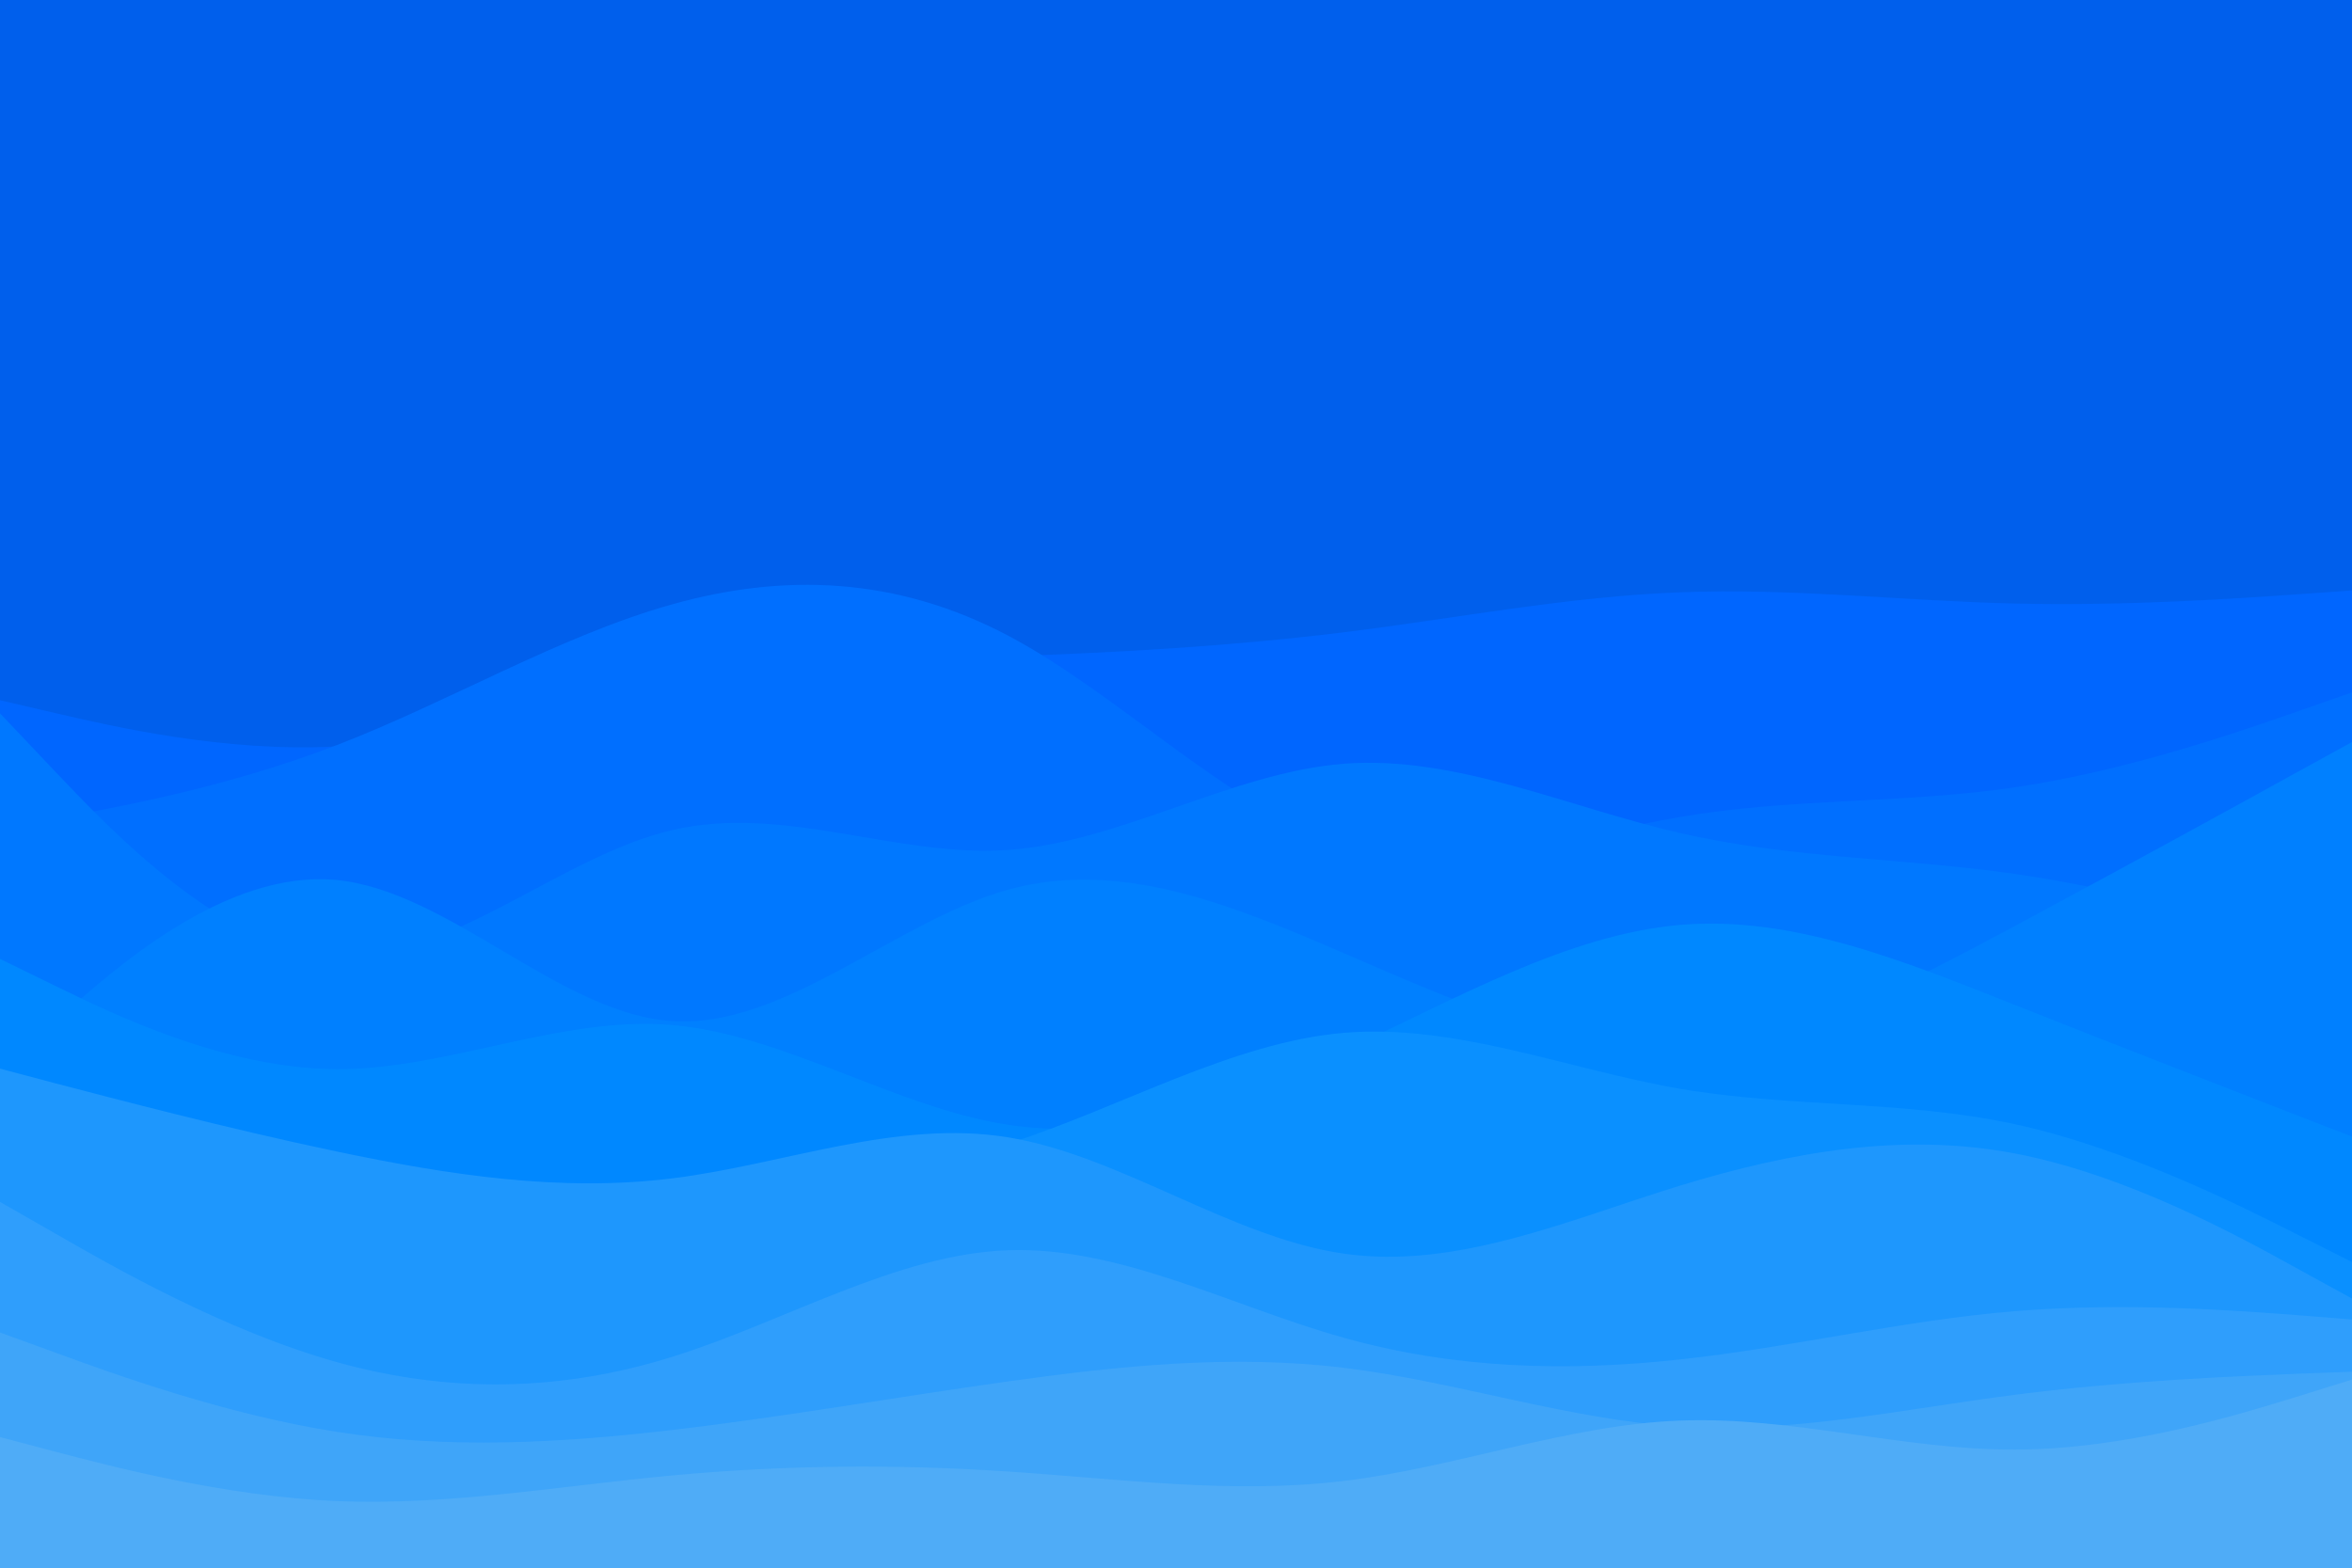
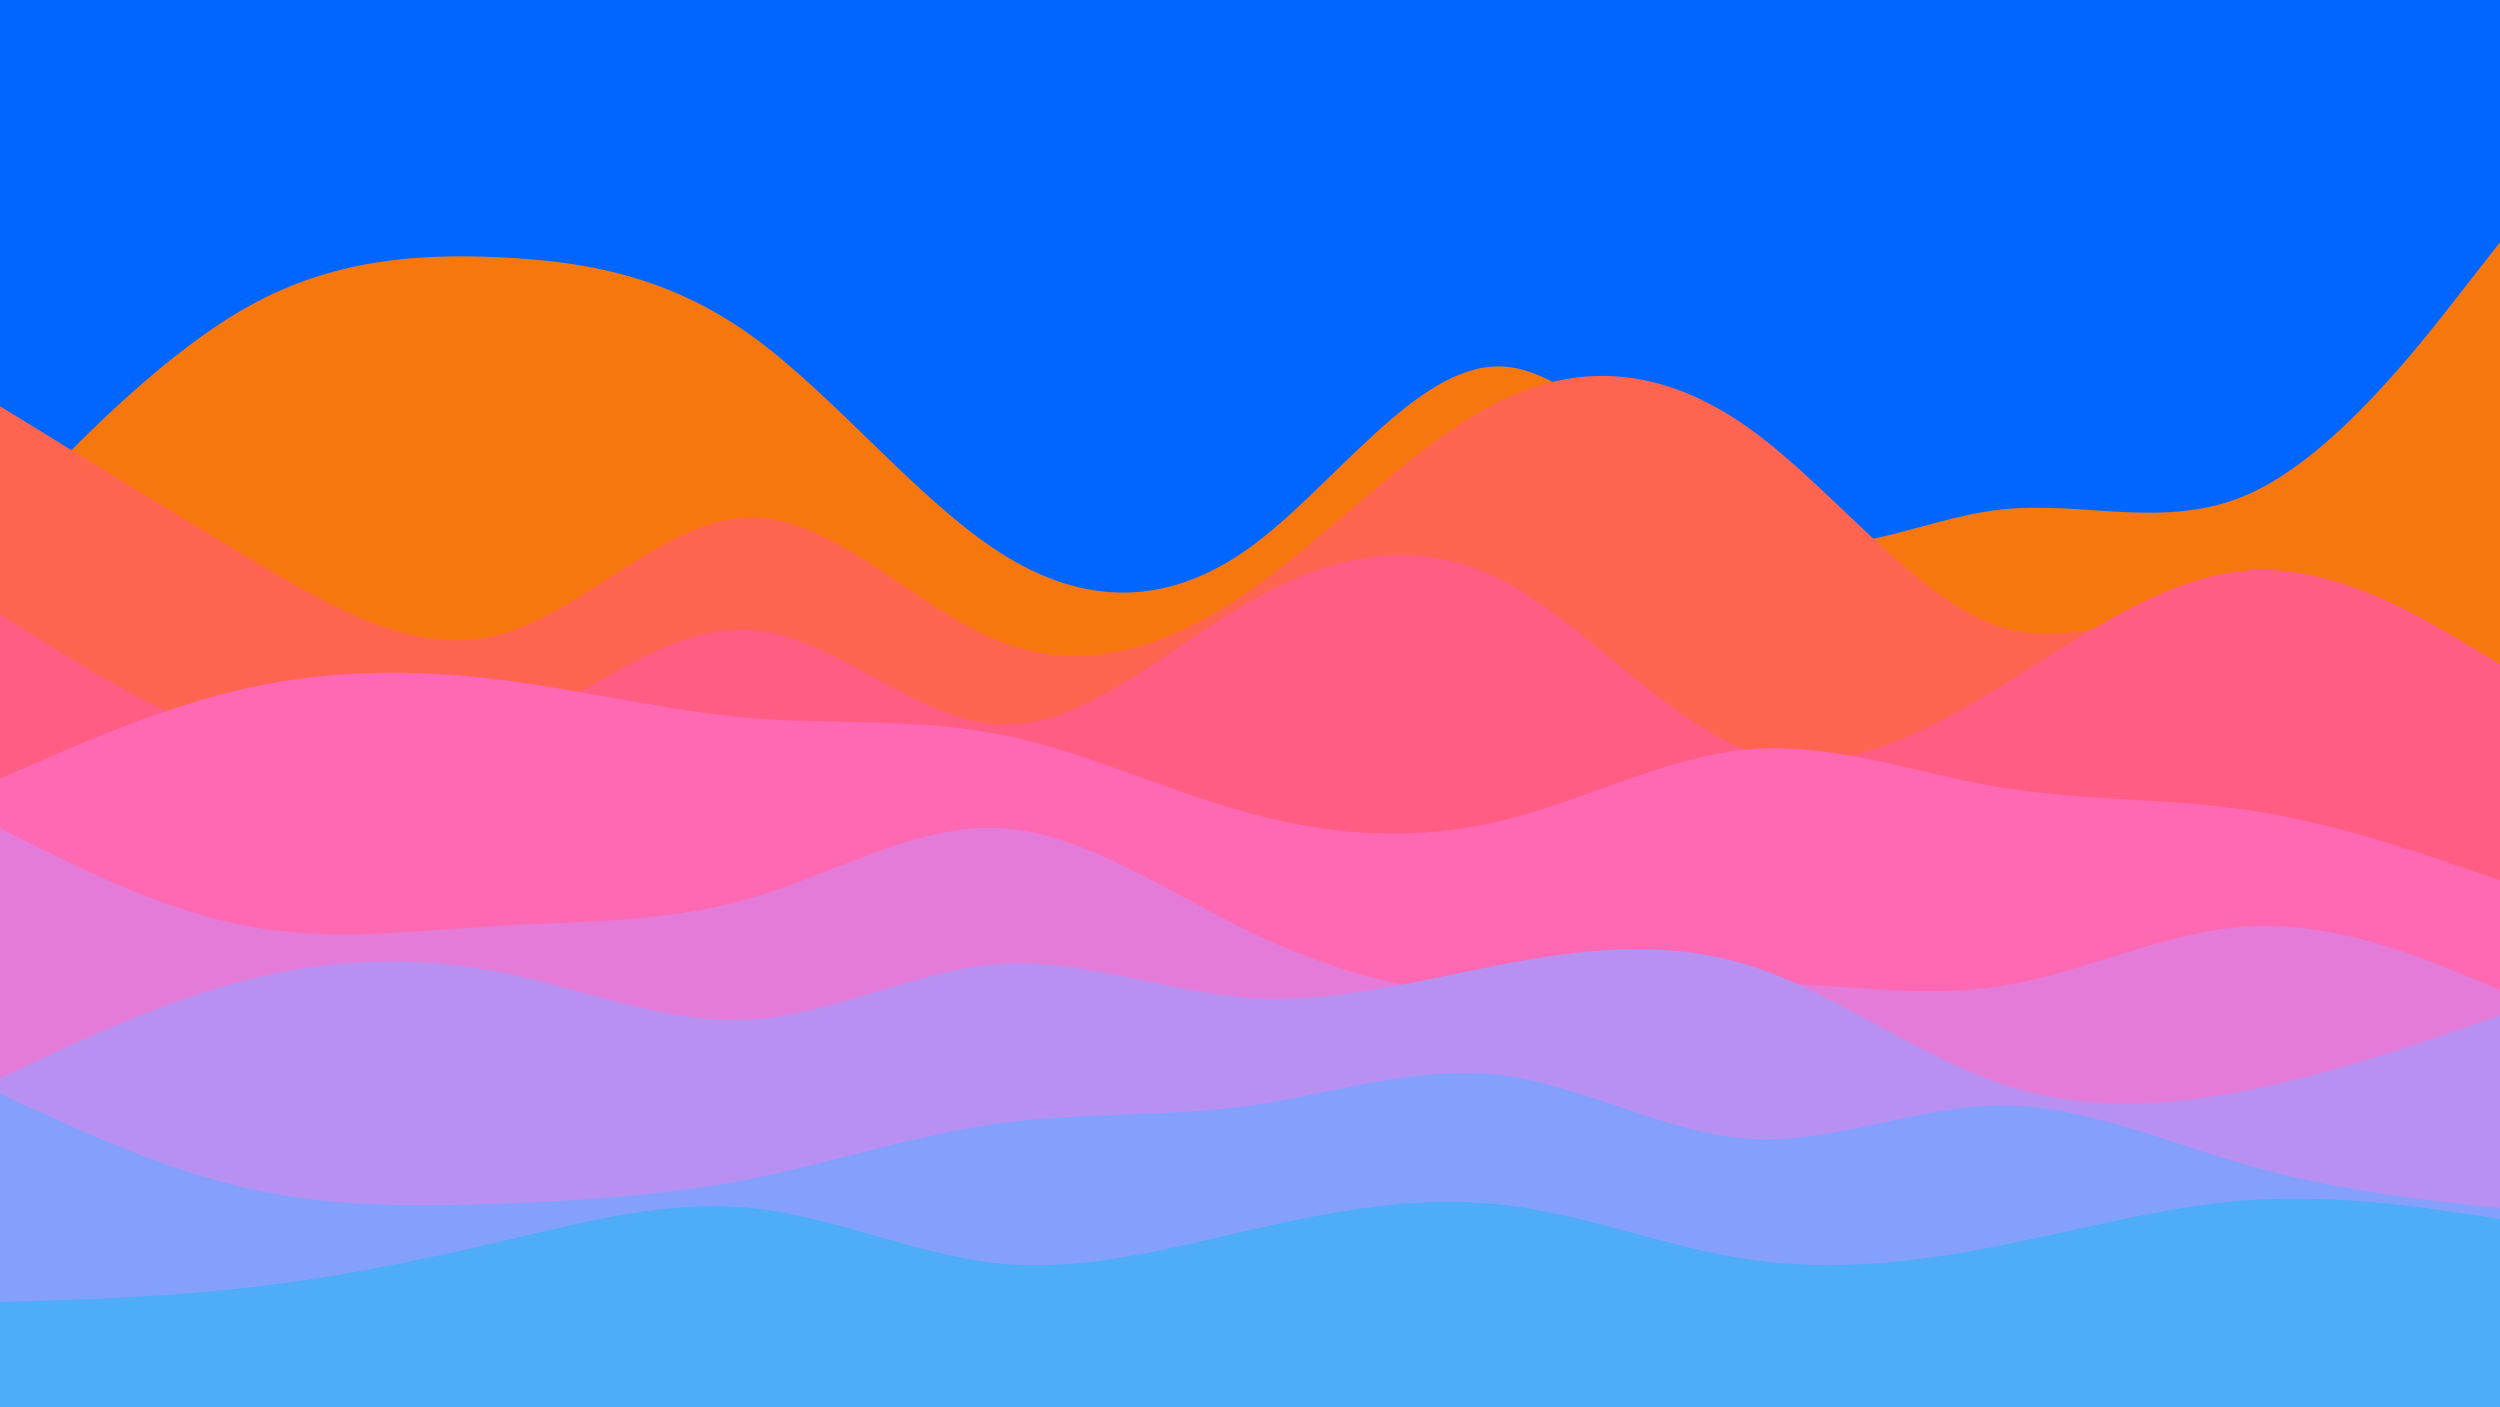
- <svg xmlns="http://www.w3.org/2000/svg" id="visual" viewBox="0 0 900 600" width="900" height="600" version="1.1">
-   <rect x="0" y="0" width="900" height="600" fill="#005fec" />
-   <path d="M0 268L21.5 273C43 278 86 288 128.8 285.7C171.7 283.3 214.3 268.7 257.2 261C300 253.3 343 252.7 385.8 251.2C428.7 249.7 471.3 247.3 514.2 242C557 236.7 600 228.3 642.8 226.7C685.7 225 728.3 230 771.2 231C814 232 857 229 878.5 227.5L900 226L900 601L878.5 601C857 601 814 601 771.2 601C728.3 601 685.7 601 642.8 601C600 601 557 601 514.2 601C471.3 601 428.7 601 385.8 601C343 601 300 601 257.2 601C214.3 601 171.7 601 128.8 601C86 601 43 601 21.5 601L0 601Z" fill="#0066ff" />
-   <path d="M0 317L21.5 313.2C43 309.3 86 301.7 128.8 285.2C171.7 268.7 214.3 243.3 257.2 231.3C300 219.3 343 220.7 385.8 243.3C428.7 266 471.3 310 514.2 323.5C557 337 600 320 642.8 312.7C685.7 305.3 728.3 307.7 771.2 301.3C814 295 857 280 878.5 272.5L900 265L900 601L878.5 601C857 601 814 601 771.2 601C728.3 601 685.7 601 642.8 601C600 601 557 601 514.2 601C471.3 601 428.7 601 385.8 601C343 601 300 601 257.2 601C214.3 601 171.7 601 128.8 601C86 601 43 601 21.5 601L0 601Z" fill="#006fff" />
-   <path d="M0 273L21.5 295.7C43 318.3 86 363.7 128.8 366C171.7 368.3 214.3 327.7 257.2 317.7C300 307.7 343 328.3 385.8 325.3C428.7 322.3 471.3 295.7 514.2 292.3C557 289 600 309 642.8 318.8C685.7 328.7 728.3 328.3 771.2 334.5C814 340.7 857 353.3 878.5 359.7L900 366L900 601L878.5 601C857 601 814 601 771.2 601C728.3 601 685.7 601 642.8 601C600 601 557 601 514.2 601C471.3 601 428.7 601 385.8 601C343 601 300 601 257.2 601C214.3 601 171.7 601 128.8 601C86 601 43 601 21.5 601L0 601Z" fill="#0078ff" />
-   <path d="M0 410L21.5 390.7C43 371.3 86 332.7 128.8 336.8C171.7 341 214.3 388 257.2 390.8C300 393.7 343 352.3 385.8 340.5C428.7 328.7 471.3 346.3 514.2 364.8C557 383.3 600 402.7 642.8 401.2C685.7 399.7 728.3 377.3 771.2 354.3C814 331.3 857 307.7 878.5 295.8L900 284L900 601L878.5 601C857 601 814 601 771.2 601C728.3 601 685.7 601 642.8 601C600 601 557 601 514.2 601C471.3 601 428.7 601 385.8 601C343 601 300 601 257.2 601C214.3 601 171.7 601 128.8 601C86 601 43 601 21.5 601L0 601Z" fill="#0080ff" />
-   <path d="M0 367L21.5 377.5C43 388 86 409 128.8 409.2C171.7 409.3 214.3 388.7 257.2 392.3C300 396 343 424 385.8 430.5C428.7 437 471.3 422 514.2 402.2C557 382.3 600 357.7 642.8 354C685.7 350.3 728.3 367.7 771.2 384.7C814 401.7 857 418.3 878.5 426.7L900 435L900 601L878.5 601C857 601 814 601 771.2 601C728.3 601 685.7 601 642.8 601C600 601 557 601 514.2 601C471.3 601 428.7 601 385.8 601C343 601 300 601 257.2 601C214.3 601 171.7 601 128.8 601C86 601 43 601 21.5 601L0 601Z" fill="#0088ff" />
-   <path d="M0 456L21.5 455.2C43 454.3 86 452.7 128.8 452.7C171.7 452.7 214.3 454.3 257.2 454C300 453.7 343 451.3 385.8 437.7C428.7 424 471.3 399 514.2 395.3C557 391.7 600 409.3 642.8 416.7C685.7 424 728.3 421 771.2 430.3C814 439.7 857 461.3 878.5 472.2L900 483L900 601L878.5 601C857 601 814 601 771.2 601C728.3 601 685.7 601 642.8 601C600 601 557 601 514.2 601C471.3 601 428.7 601 385.8 601C343 601 300 601 257.2 601C214.3 601 171.7 601 128.8 601C86 601 43 601 21.5 601L0 601Z" fill="#0a90ff" />
-   <path d="M0 409L21.5 414.7C43 420.3 86 431.7 128.8 440.7C171.7 449.7 214.3 456.3 257.2 451C300 445.7 343 428.3 385.8 435.3C428.7 442.3 471.3 473.7 514.2 479.8C557 486 600 467 642.8 453.8C685.7 440.7 728.3 433.3 771.2 441.5C814 449.7 857 473.3 878.5 485.2L900 497L900 601L878.5 601C857 601 814 601 771.2 601C728.3 601 685.7 601 642.8 601C600 601 557 601 514.2 601C471.3 601 428.7 601 385.8 601C343 601 300 601 257.2 601C214.3 601 171.7 601 128.8 601C86 601 43 601 21.5 601L0 601Z" fill="#1e97fd" />
-   <path d="M0 460L21.5 472.3C43 484.7 86 509.3 128.8 521.3C171.7 533.3 214.3 532.7 257.2 519.3C300 506 343 480 385.8 478.5C428.7 477 471.3 500 514.2 512C557 524 600 525 642.8 520.3C685.7 515.7 728.3 505.3 771.2 501.8C814 498.3 857 501.7 878.5 503.3L900 505L900 601L878.5 601C857 601 814 601 771.2 601C728.3 601 685.7 601 642.8 601C600 601 557 601 514.2 601C471.3 601 428.7 601 385.8 601C343 601 300 601 257.2 601C214.3 601 171.7 601 128.8 601C86 601 43 601 21.5 601L0 601Z" fill="#2f9efc" />
-   <path d="M0 510L21.5 517.8C43 525.7 86 541.3 128.8 548C171.7 554.7 214.3 552.3 257.2 547.3C300 542.3 343 534.7 385.8 528.7C428.7 522.7 471.3 518.3 514.2 523.5C557 528.7 600 543.3 642.8 546C685.7 548.7 728.3 539.3 771.2 533.8C814 528.3 857 526.7 878.5 525.8L900 525L900 601L878.5 601C857 601 814 601 771.2 601C728.3 601 685.7 601 642.8 601C600 601 557 601 514.2 601C471.3 601 428.7 601 385.8 601C343 601 300 601 257.2 601C214.3 601 171.7 601 128.8 601C86 601 43 601 21.5 601L0 601Z" fill="#3fa5f9" />
-   <path d="M0 550L21.5 555.7C43 561.3 86 572.7 128.8 574.5C171.7 576.3 214.3 568.7 257.2 564.7C300 560.7 343 560.3 385.8 563.2C428.7 566 471.3 572 514.2 566.8C557 561.7 600 545.3 642.8 543.7C685.7 542 728.3 555 771.2 554.8C814 554.7 857 541.3 878.5 534.7L900 528L900 601L878.5 601C857 601 814 601 771.2 601C728.3 601 685.7 601 642.8 601C600 601 557 601 514.2 601C471.3 601 428.7 601 385.8 601C343 601 300 601 257.2 601C214.3 601 171.7 601 128.8 601C86 601 43 601 21.5 601L0 601Z" fill="#4facf7" />
+ <svg xmlns="http://www.w3.org/2000/svg" id="visual" viewBox="0 0 960 540" width="960" height="540" version="1.1">
+   <rect x="0" y="0" width="960" height="540" fill="#0066FF" />
+   <path d="M0 201L16 184.5C32 168 64 135 96 117.3C128 99.7 160 97.3 192 98.8C224 100.3 256 105.7 288 128.5C320 151.3 352 191.7 384 212.2C416 232.7 448 233.3 480 210.2C512 187 544 140 576 140.7C608 141.3 640 189.7 672 204.2C704 218.7 736 199.3 768 195.7C800 192 832 204 864 189.5C896 175 928 134 944 113.5L960 93L960 541L944 541C928 541 896 541 864 541C832 541 800 541 768 541C736 541 704 541 672 541C640 541 608 541 576 541C544 541 512 541 480 541C448 541 416 541 384 541C352 541 320 541 288 541C256 541 224 541 192 541C160 541 128 541 96 541C64 541 32 541 16 541L0 541Z" fill="#f7770f" />
+   <path d="M0 156L16 165.8C32 175.7 64 195.3 96 214.5C128 233.7 160 252.3 192 243.7C224 235 256 199 288 198.7C320 198.3 352 233.7 384 246.3C416 259 448 249 480 226.7C512 204.3 544 169.7 576 154C608 138.3 640 141.7 672 164.7C704 187.7 736 230.3 768 240.7C800 251 832 229 864 229.3C896 229.7 928 252.3 944 263.7L960 275L960 541L944 541C928 541 896 541 864 541C832 541 800 541 768 541C736 541 704 541 672 541C640 541 608 541 576 541C544 541 512 541 480 541C448 541 416 541 384 541C352 541 320 541 288 541C256 541 224 541 192 541C160 541 128 541 96 541C64 541 32 541 16 541L0 541Z" fill="#ff6451" />
+   <path d="M0 236L16 246C32 256 64 276 96 286.2C128 296.3 160 296.7 192 282.5C224 268.3 256 239.7 288 241.8C320 244 352 277 384 278.3C416 279.7 448 249.3 480 231C512 212.7 544 206.3 576 222.5C608 238.7 640 277.3 672 288.5C704 299.7 736 283.3 768 263.7C800 244 832 221 864 219C896 217 928 236 944 245.5L960 255L960 541L944 541C928 541 896 541 864 541C832 541 800 541 768 541C736 541 704 541 672 541C640 541 608 541 576 541C544 541 512 541 480 541C448 541 416 541 384 541C352 541 320 541 288 541C256 541 224 541 192 541C160 541 128 541 96 541C64 541 32 541 16 541L0 541Z" fill="#ff5d84" />
+   <path d="M0 299L16 292C32 285 64 271 96 264C128 257 160 257 192 261C224 265 256 273 288 275.7C320 278.3 352 275.7 384 282C416 288.3 448 303.7 480 312.3C512 321 544 323 576 315.3C608 307.7 640 290.3 672 287.7C704 285 736 297 768 302.3C800 307.7 832 306.3 864 311.2C896 316 928 327 944 332.5L960 338L960 541L944 541C928 541 896 541 864 541C832 541 800 541 768 541C736 541 704 541 672 541C640 541 608 541 576 541C544 541 512 541 480 541C448 541 416 541 384 541C352 541 320 541 288 541C256 541 224 541 192 541C160 541 128 541 96 541C64 541 32 541 16 541L0 541Z" fill="#ff68b2" />
+   <path d="M0 318L16 326C32 334 64 350 96 355.8C128 361.7 160 357.3 192 355.5C224 353.7 256 354.3 288 345C320 335.7 352 316.3 384 318C416 319.7 448 342.3 480 357.8C512 373.3 544 381.7 576 382.7C608 383.7 640 377.3 672 377.3C704 377.3 736 383.7 768 378.7C800 373.7 832 357.3 864 355.7C896 354 928 367 944 373.5L960 380L960 541L944 541C928 541 896 541 864 541C832 541 800 541 768 541C736 541 704 541 672 541C640 541 608 541 576 541C544 541 512 541 480 541C448 541 416 541 384 541C352 541 320 541 288 541C256 541 224 541 192 541C160 541 128 541 96 541C64 541 32 541 16 541L0 541Z" fill="#e47bd9" />
+   <path d="M0 414L16 406.5C32 399 64 384 96 376C128 368 160 367 192 373.3C224 379.7 256 393.3 288 391.5C320 389.7 352 372.3 384 370.2C416 368 448 381 480 383.2C512 385.3 544 376.7 576 370.5C608 364.3 640 360.7 672 370.8C704 381 736 405 768 416C800 427 832 425 864 418.5C896 412 928 401 944 395.5L960 390L960 541L944 541C928 541 896 541 864 541C832 541 800 541 768 541C736 541 704 541 672 541C640 541 608 541 576 541C544 541 512 541 480 541C448 541 416 541 384 541C352 541 320 541 288 541C256 541 224 541 192 541C160 541 128 541 96 541C64 541 32 541 16 541L0 541Z" fill="#b890f2" />
+   <path d="M0 420L16 427.3C32 434.7 64 449.3 96 456.5C128 463.7 160 463.3 192 462.2C224 461 256 459 288 452.7C320 446.3 352 435.7 384 431.3C416 427 448 429 480 424.5C512 420 544 409 576 412.8C608 416.7 640 435.3 672 437.3C704 439.3 736 424.7 768 424.5C800 424.3 832 438.7 864 447.7C896 456.7 928 460.3 944 462.2L960 464L960 541L944 541C928 541 896 541 864 541C832 541 800 541 768 541C736 541 704 541 672 541C640 541 608 541 576 541C544 541 512 541 480 541C448 541 416 541 384 541C352 541 320 541 288 541C256 541 224 541 192 541C160 541 128 541 96 541C64 541 32 541 16 541L0 541Z" fill="#85a0fc" />
+   <path d="M0 500L16 499.5C32 499 64 498 96 494.3C128 490.7 160 484.3 192 476.8C224 469.3 256 460.7 288 463.8C320 467 352 482 384 485.2C416 488.3 448 479.7 480 472.3C512 465 544 459 576 462.5C608 466 640 479 672 483.7C704 488.3 736 484.7 768 478.3C800 472 832 463 864 460.8C896 458.7 928 463.3 944 465.7L960 468L960 541L944 541C928 541 896 541 864 541C832 541 800 541 768 541C736 541 704 541 672 541C640 541 608 541 576 541C544 541 512 541 480 541C448 541 416 541 384 541C352 541 320 541 288 541C256 541 224 541 192 541C160 541 128 541 96 541C64 541 32 541 16 541L0 541Z" fill="#4facf7" />
</svg>
